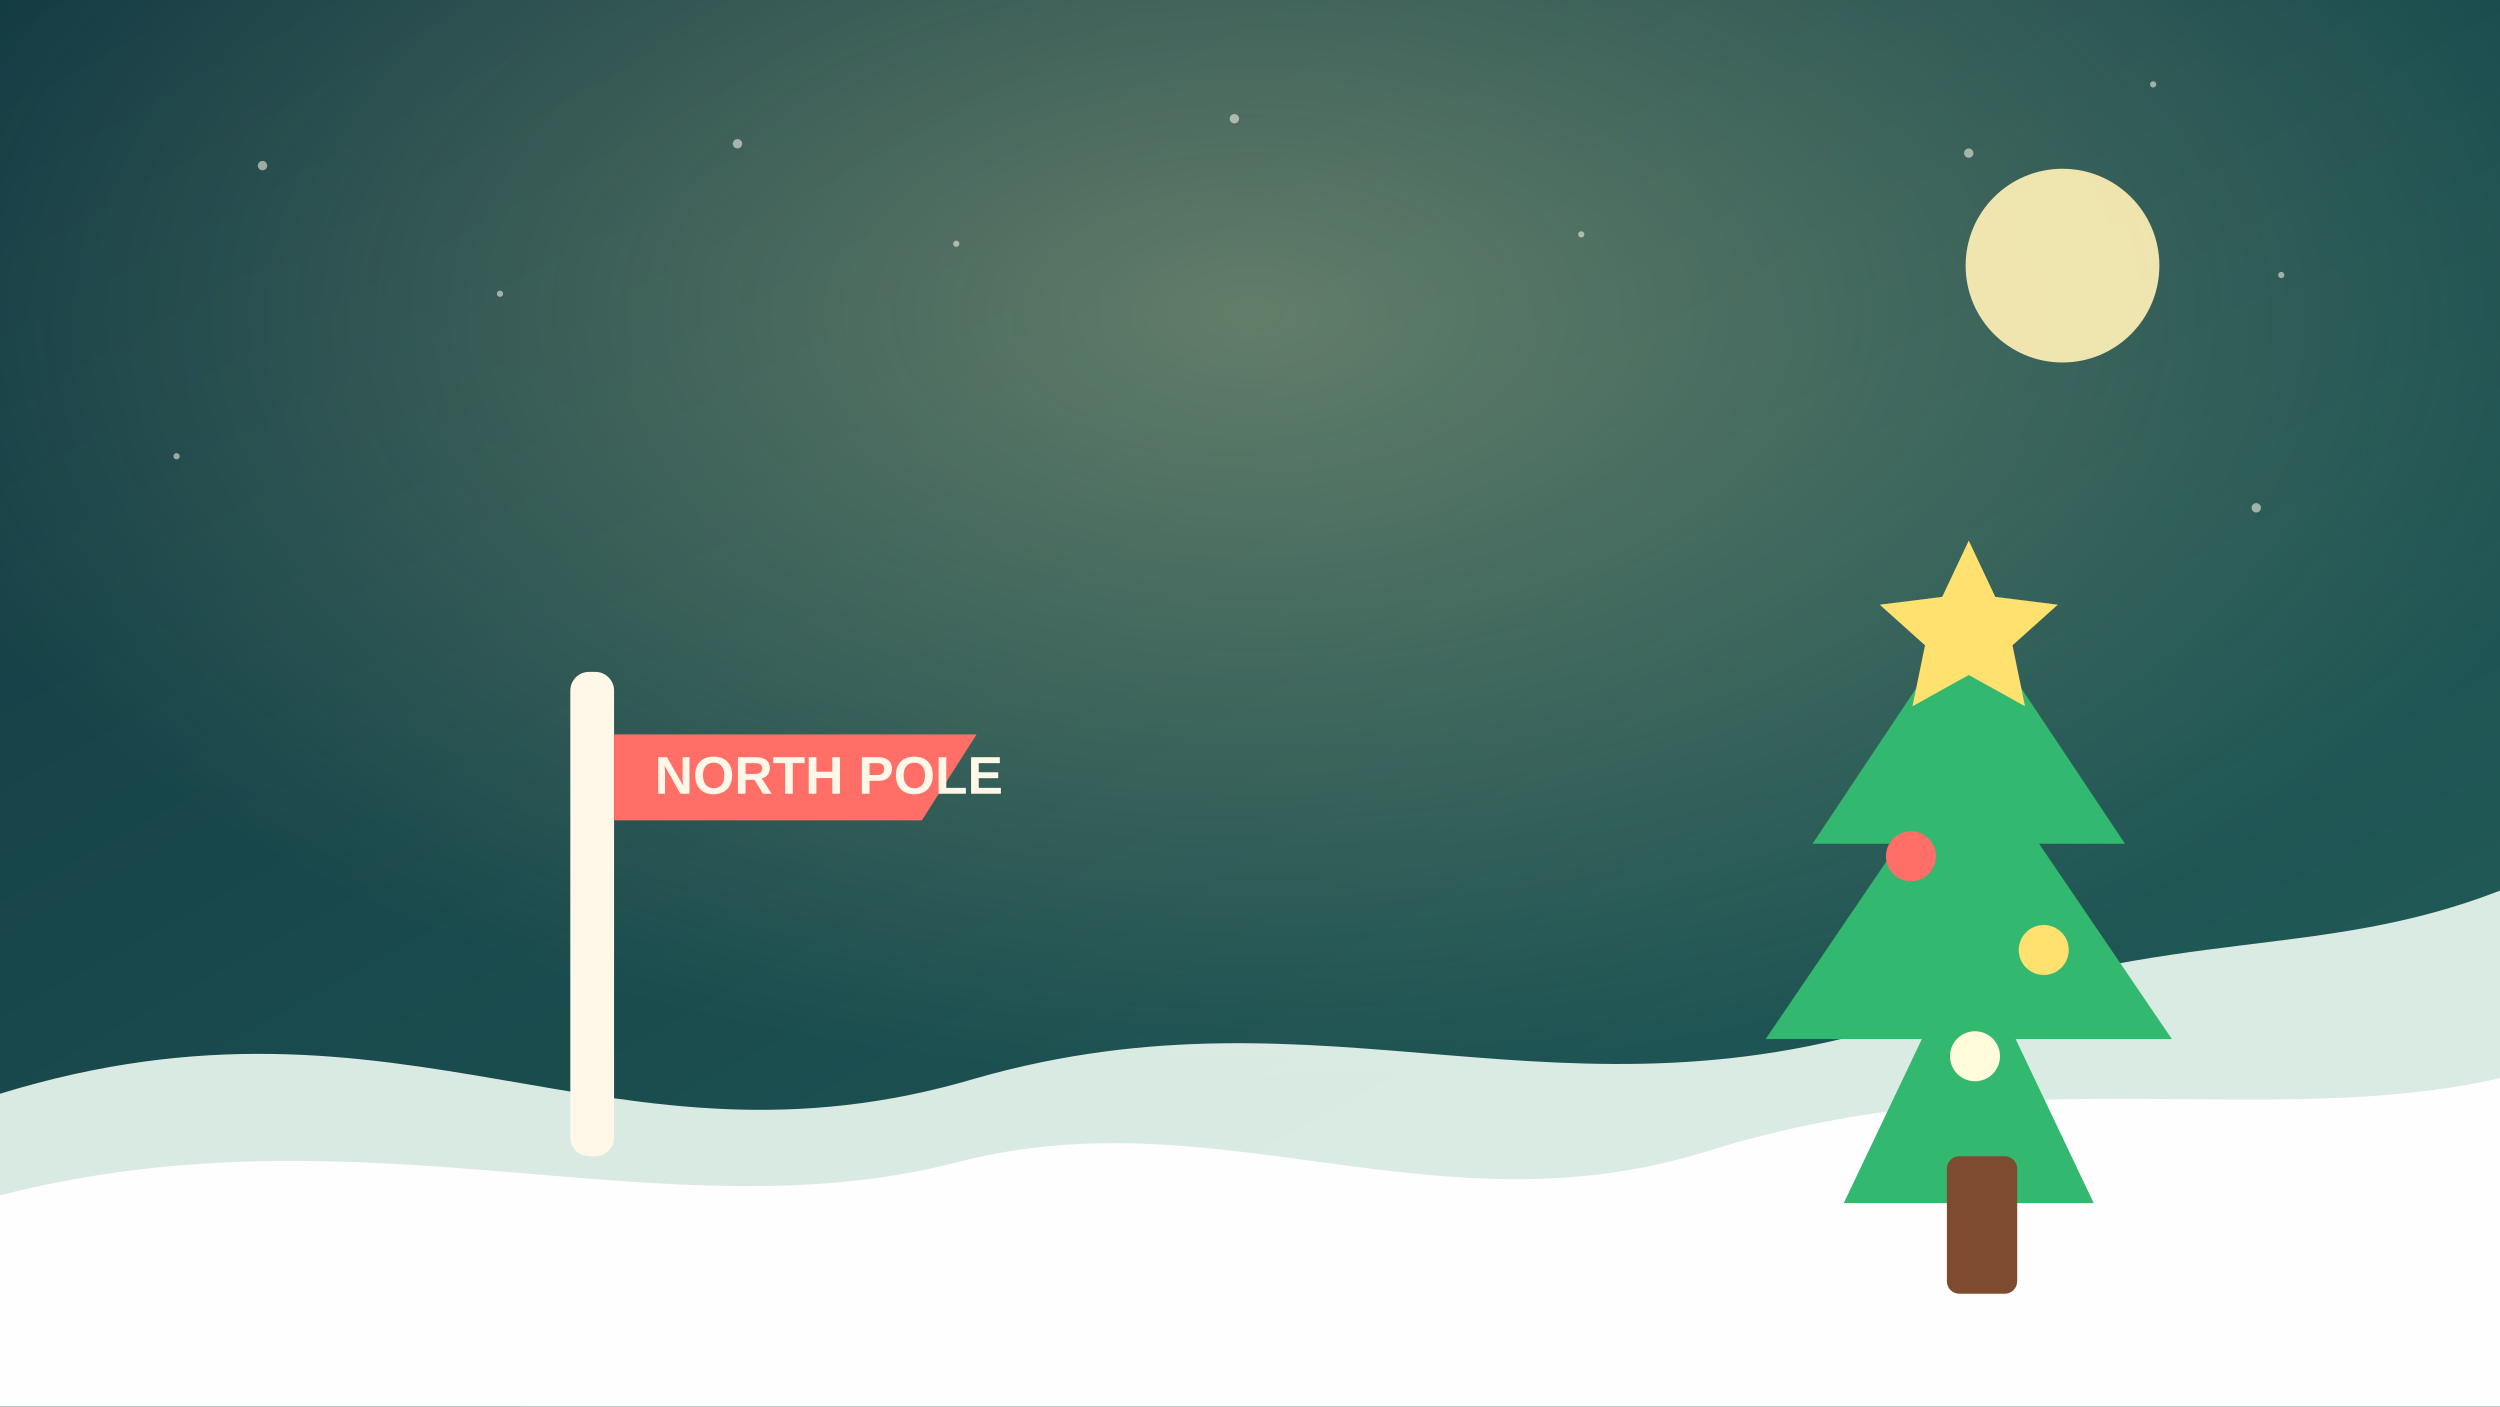
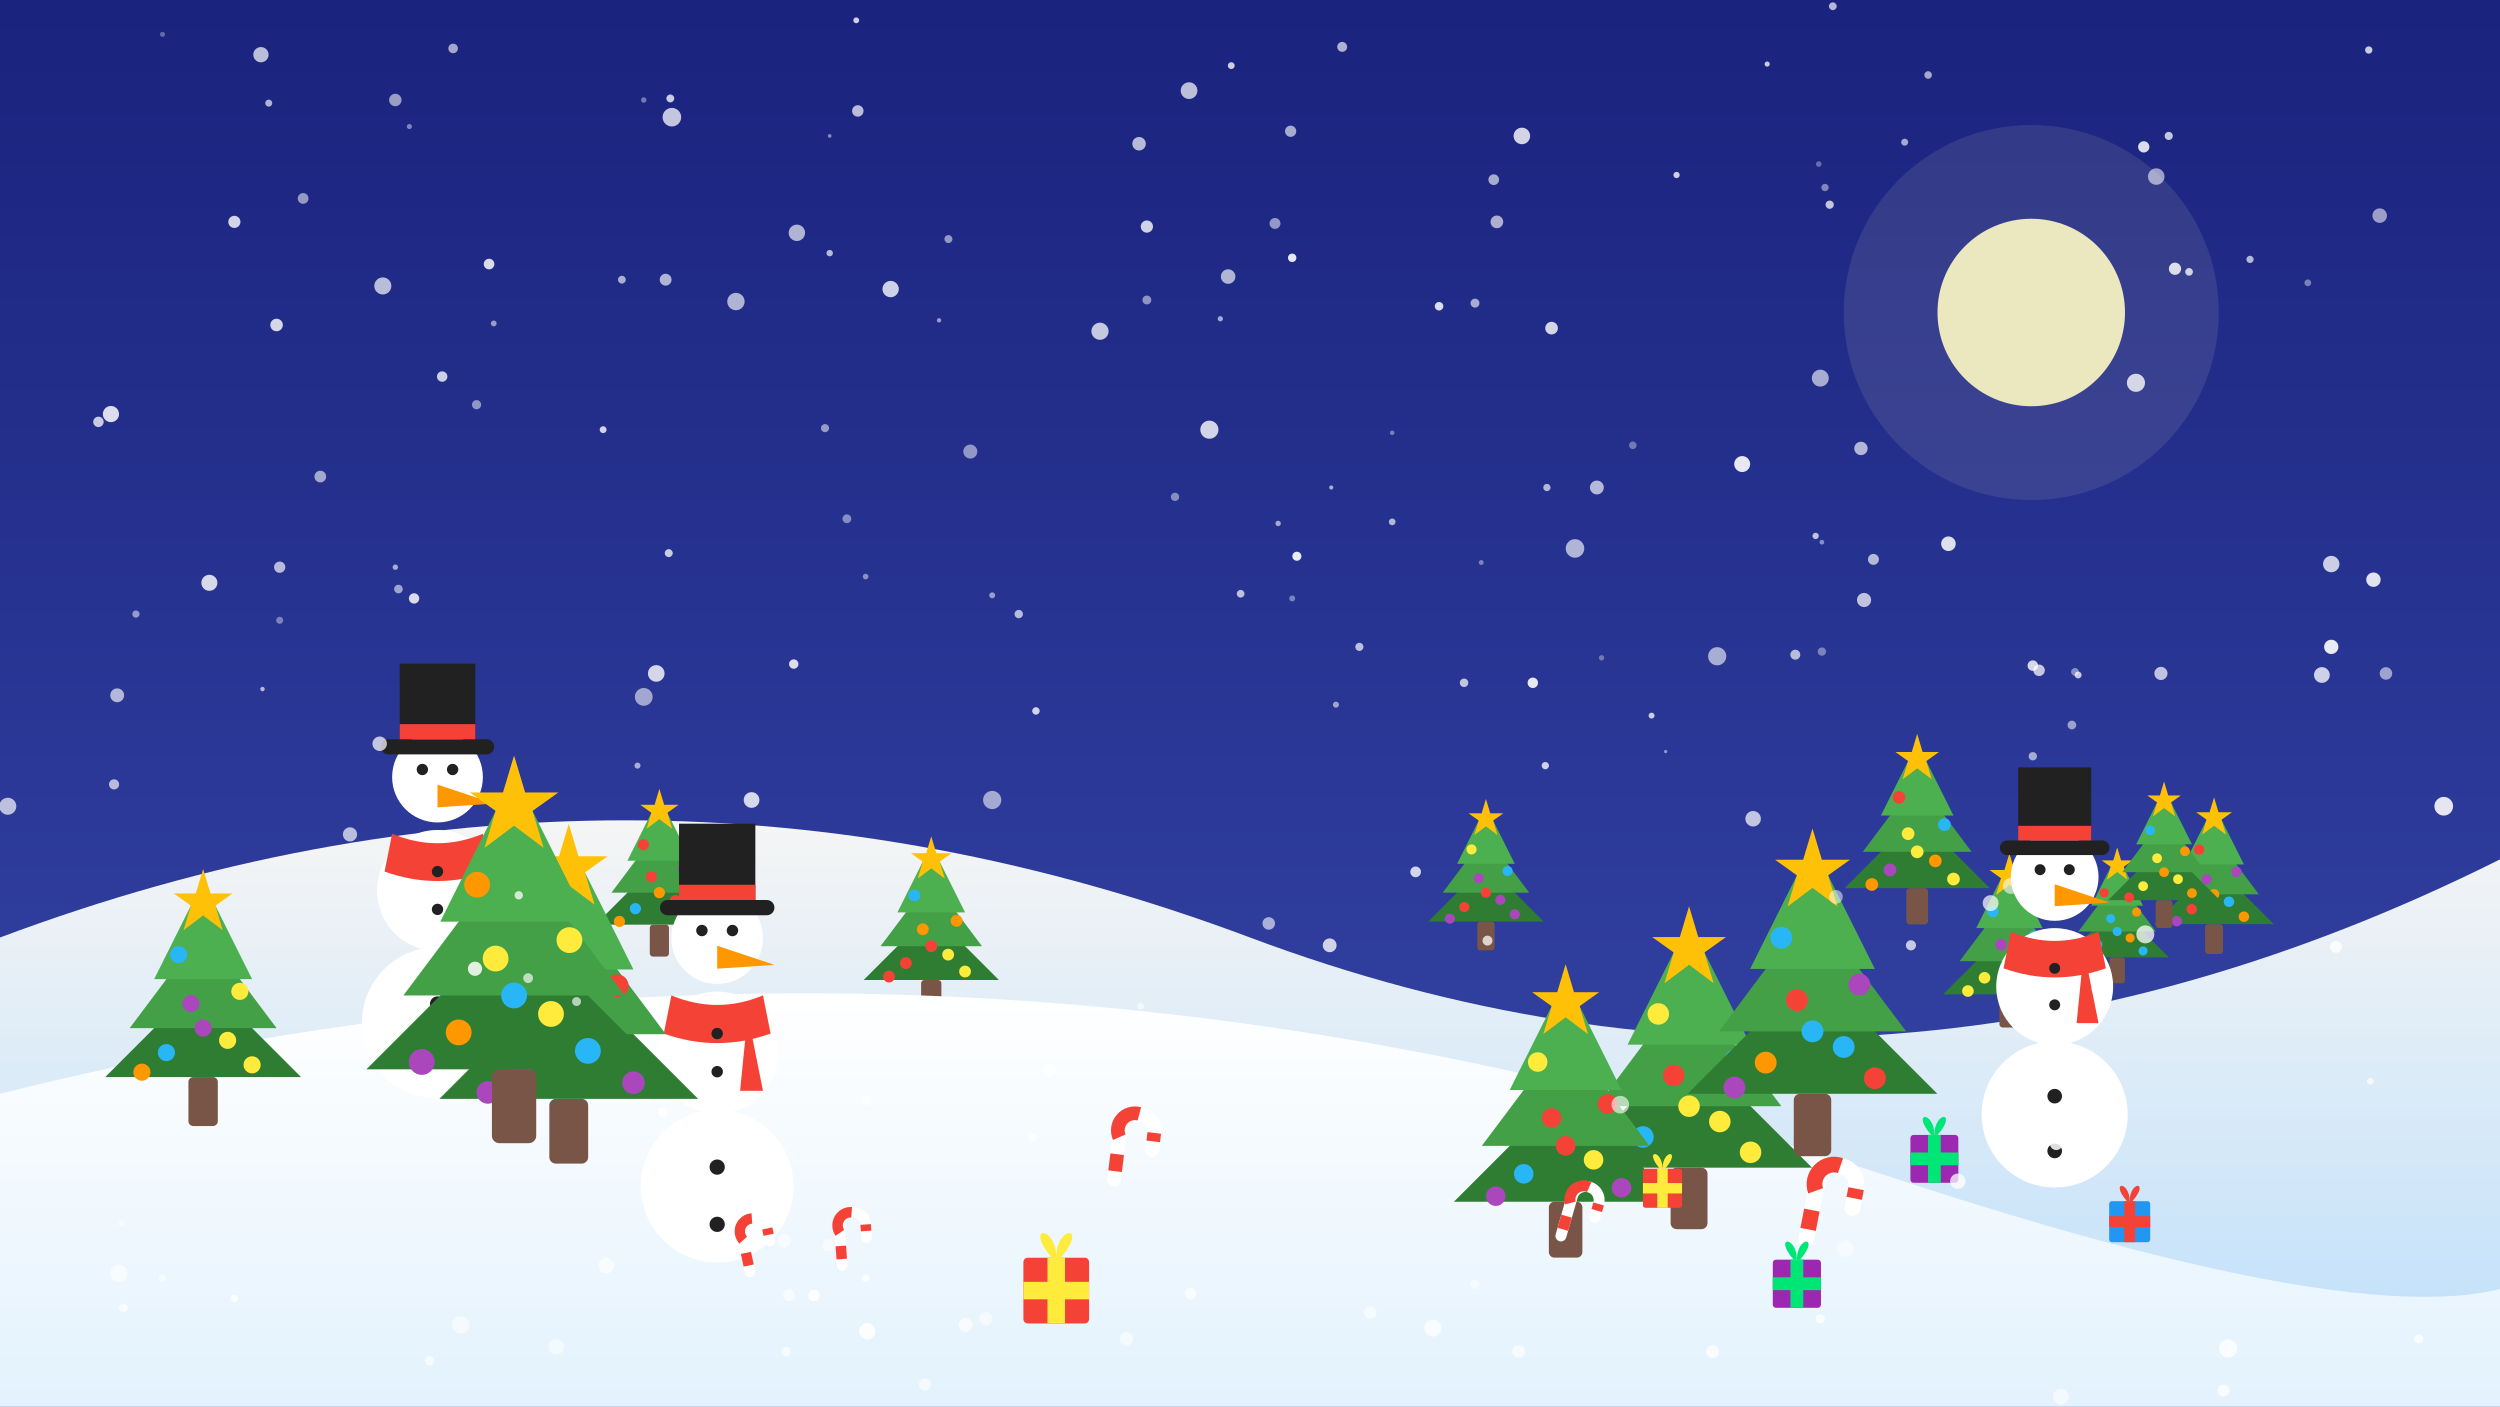
<svg xmlns="http://www.w3.org/2000/svg" viewBox="0 0 1600 900" preserveAspectRatio="xMidYMid slice">
  <defs>
-     <linearGradient id="sky" x1="0" y1="0" x2="1" y2="1">
-       <stop offset="0" stop-color="#123a43" />
-       <stop offset="1" stop-color="#235f5a" />
+     <linearGradient id="bg2" x1="0" y1="0" x2="0" y2="1">
+       <stop offset="0%" stop-color="#1A237E" />
+       <stop offset="100%" stop-color="#3949AB" />
    </linearGradient>
-     <radialGradient id="glow" cx="50%" cy="22%" r="55%">
-       <stop offset="0" stop-color="#fff1aa" stop-opacity=".32" />
-       <stop offset="1" stop-color="#fff1aa" stop-opacity="0" />
-     </radialGradient>
-     <filter id="soft">
-       <feGaussianBlur stdDeviation="10" />
-     </filter>
+     <linearGradient id="hill12" x1="0" y1="0" x2="0" y2="1">
+       <stop offset="0%" stop-color="#FFFFFF" />
+       <stop offset="100%" stop-color="#E3F2FD" />
+     </linearGradient>
+     <linearGradient id="hill22" x1="0" y1="0" x2="0" y2="1">
+       <stop offset="0%" stop-color="#F5F5F5" />
+       <stop offset="100%" stop-color="#BBDEFB" />
+     </linearGradient>
  </defs>
-   <rect width="1600" height="900" fill="url(#sky)" />
-   <rect width="1600" height="900" fill="url(#glow)" />
-   <g opacity=".55" fill="#fff8e9">
-     <circle cx="168" cy="106" r="3" />
-     <circle cx="320" cy="188" r="2" />
-     <circle cx="472" cy="92" r="3" />
-     <circle cx="612" cy="156" r="2" />
-     <circle cx="790" cy="76" r="3" />
-     <circle cx="1012" cy="150" r="2" />
-     <circle cx="1260" cy="98" r="3" />
-     <circle cx="1460" cy="176" r="2" />
-     <circle cx="1378" cy="54" r="2" />
-     <circle cx="113" cy="292" r="2" />
-     <circle cx="1444" cy="325" r="3" />
-   </g>
-   <circle cx="1320" cy="170" r="62" fill="#fff0b5" opacity=".92" />
-   <path d="M0 700 C260 620 390 760 625 690 C850 626 1000 728 1230 650 C1396 592 1484 615 1600 570 L1600 900 L0 900 Z" fill="#e9f7ef" opacity=".92" />
-   <path d="M0 765 C235 705 425 792 612 744 C780 700 920 792 1095 736 C1290 676 1450 724 1600 690 L1600 900 L0 900 Z" fill="#ffffff" opacity=".96" />
-   <g transform="translate(1120 390)">
-     <path d="M140 0 L40 150 H95 L10 275 H110 L60 380 H220 L170 275 H270 L185 150 H240 Z" fill="#32b86f" />
-     <rect x="126" y="350" width="45" height="88" rx="8" fill="#7e4b2f" />
-     <circle cx="103" cy="158" r="16" fill="#ff6f68" />
-     <circle cx="188" cy="218" r="16" fill="#ffe16f" />
-     <circle cx="144" cy="286" r="16" fill="#fffbdb" />
-     <path d="M140 -44 L157 -8 L197 -3 L168 23 L176 62 L140 42 L104 62 L112 23 L83 -3 L123 -8 Z" fill="#ffe16f" />
-   </g>
-   <g transform="translate(365 430)">
-     <rect x="0" y="0" width="28" height="310" rx="12" fill="#fff8e9" />
-     <path d="M28 40 H260 L225 95 H28 Z" fill="#ff6f68" />
-     <text x="54" y="78" font-family="Arial" font-size="34" font-weight="900" fill="#fff8e9">NORTH POLE</text>
-   </g>
+   <rect width="1600" height="900" fill="url(#bg2)" />
+   <circle cx="1300" cy="200" r="60" fill="#FFF9C4" opacity="0.9" />
+   <circle cx="1300" cy="200" r="120" fill="#FFF9C4" opacity="0.1" />
+   <circle cx="412" cy="64" r="1.749" fill="#FFFFFF" opacity="0.385" />
+   <circle cx="607" cy="153" r="2.567" fill="#FFFFFF" opacity="0.519" />
+   <circle cx="827" cy="383" r="1.918" fill="#FFFFFF" opacity="0.394" />
+   <circle cx="891" cy="277" r="1.439" fill="#FFFFFF" opacity="0.394" />
+   <circle cx="548" cy="13" r="1.885" fill="#FFFFFF" opacity="0.787" />
+   <circle cx="172" cy="66" r="2.248" fill="#FFFFFF" opacity="0.651" />
+   <circle cx="1164" cy="105" r="1.786" fill="#FFFFFF" opacity="0.332" />
+   <circle cx="1477" cy="181" r="2.183" fill="#FFFFFF" opacity="0.405" />
+   <circle cx="316" cy="207" r="1.856" fill="#FFFFFF" opacity="0.534" />
+   <circle cx="1301" cy="484" r="2.668" fill="#FFFFFF" opacity="0.579" />
+   <circle cx="1045" cy="285" r="2.418" fill="#FFFFFF" opacity="0.359" />
+   <circle cx="104" cy="22" r="1.624" fill="#FFFFFF" opacity="0.32" />
+   <circle cx="781" cy="204" r="1.696" fill="#FFFFFF" opacity="0.597" />
+   <circle cx="87" cy="393" r="2.325" fill="#FFFFFF" opacity="0.508" />
+   <circle cx="937" cy="437" r="2.714" fill="#FFFFFF" opacity="0.718" />
+   <circle cx="554" cy="369" r="1.81" fill="#FFFFFF" opacity="0.459" />
+   <circle cx="1066" cy="481" r="1.063" fill="#FFFFFF" opacity="0.479" />
+   <circle cx="542" cy="332" r="2.82" fill="#FFFFFF" opacity="0.453" />
+   <circle cx="531" cy="162" r="2.067" fill="#FFFFFF" opacity="0.672" />
+   <circle cx="253" cy="363" r="1.733" fill="#FFFFFF" opacity="0.595" />
+   <circle cx="1166" cy="417" r="2.658" fill="#FFFFFF" opacity="0.39" />
+   <circle cx="1162" cy="343" r="2.036" fill="#FFFFFF" opacity="0.71" />
+   <circle cx="818" cy="335" r="1.746" fill="#FFFFFF" opacity="0.583" />
+   <circle cx="870" cy="414" r="2.596" fill="#FFFFFF" opacity="0.692" />
+   <circle cx="1025" cy="421" r="1.726" fill="#FFFFFF" opacity="0.337" />
+   <circle cx="752" cy="318" r="2.658" fill="#FFFFFF" opacity="0.447" />
+   <circle cx="179" cy="397" r="2.272" fill="#FFFFFF" opacity="0.384" />
+   <circle cx="1166" cy="347" r="1.526" fill="#FFFFFF" opacity="0.447" />
+   <circle cx="794" cy="380" r="2.472" fill="#FFFFFF" opacity="0.694" />
+   <circle cx="734" cy="192" r="2.854" fill="#FFFFFF" opacity="0.494" />
+   <circle cx="1401" cy="174" r="2.456" fill="#FFFFFF" opacity="0.768" />
+   <circle cx="262" cy="81" r="1.639" fill="#FFFFFF" opacity="0.438" />
+   <circle cx="989" cy="490" r="2.34" fill="#FFFFFF" opacity="0.766" />
+   <circle cx="948" cy="360" r="1.556" fill="#FFFFFF" opacity="0.404" />
+   <circle cx="855" cy="451" r="1.944" fill="#FFFFFF" opacity="0.547" />
+   <circle cx="1173" cy="4" r="2.491" fill="#FFFFFF" opacity="0.674" />
+   <circle cx="852" cy="312" r="1.337" fill="#FFFFFF" opacity="0.603" />
+   <circle cx="531" cy="87" r="1.213" fill="#FFFFFF" opacity="0.447" />
+   <circle cx="1328" cy="430" r="2.51" fill="#FFFFFF" opacity="0.436" />
+   <circle cx="408" cy="490" r="1.939" fill="#FFFFFF" opacity="0.592" />
+   <circle cx="1440" cy="166" r="2.328" fill="#FFFFFF" opacity="0.663" />
+   <circle cx="168" cy="441" r="1.429" fill="#FFFFFF" opacity="0.653" />
+   <circle cx="1168" cy="120" r="2.343" fill="#FFFFFF" opacity="0.439" />
+   <circle cx="255" cy="377" r="2.752" fill="#FFFFFF" opacity="0.558" />
+   <circle cx="1057" cy="458" r="1.904" fill="#FFFFFF" opacity="0.75" />
+   <circle cx="788" cy="42" r="2.196" fill="#FFFFFF" opacity="0.78" />
+   <circle cx="528" cy="274" r="2.599" fill="#FFFFFF" opacity="0.521" />
+   <circle cx="1131" cy="41" r="1.655" fill="#FFFFFF" opacity="0.756" />
+   <circle cx="601" cy="205" r="1.42" fill="#FFFFFF" opacity="0.528" />
+   <circle cx="635" cy="381" r="1.895" fill="#FFFFFF" opacity="0.53" />
+   <path d="M 0 600 Q 400 450 800 600 T 1600 550 L 1600 900 L 0 900 Z" fill="url(#hill22)" />
+   <g transform="translate(1417,601) scale(0.9547901)">
+     <rect x="-6" y="-10" width="12" height="20" fill="#795548" rx="2" />
+     <path d="M -40 -10 L 40 -10 L 0 -50 Z" fill="#2E7D32" />
+     <path d="M -30 -30 L 30 -30 L 0 -70 Z" fill="#43A047" />
+     <path d="M -20 -50 L 20 -50 L 0 -90 Z" fill="#4CAF50" />
+     <circle cx="-15" cy="-20" r="3.5" fill="#F44336" />
+     <circle cx="10" cy="-25" r="3.5" fill="#29B6F6" />
+     <circle cx="-5" cy="-40" r="3.5" fill="#AB47BC" />
+     <circle cx="15" cy="-45" r="3.5" fill="#AB47BC" />
+     <circle cx="-10" cy="-60" r="3.5" fill="#F44336" />
+     <circle cx="0" cy="-30" r="3.5" fill="#FF9800" />
+     <circle cx="20" cy="-15" r="3.5" fill="#FF9800" />
+     <circle cx="-25" cy="-12" r="3.5" fill="#AB47BC" />
+     <polygon points="0,-95 3,-85 12,-85 5,-80 8,-70 0,-76 -8,-70 -5,-80 -12,-85 -3,-85" fill="#FFC107" />
+   </g>
+   <g transform="translate(1355,621) scale(0.827643)">
+     <rect x="-6" y="-10" width="12" height="20" fill="#795548" rx="2" />
+     <path d="M -40 -10 L 40 -10 L 0 -50 Z" fill="#2E7D32" />
+     <path d="M -30 -30 L 30 -30 L 0 -70 Z" fill="#43A047" />
+     <path d="M -20 -50 L 20 -50 L 0 -90 Z" fill="#4CAF50" />
+     <circle cx="-15" cy="-20" r="3.5" fill="#29B6F6" />
+     <circle cx="10" cy="-25" r="3.5" fill="#FF9800" />
+     <circle cx="-5" cy="-40" r="3.5" fill="#29B6F6" />
+     <circle cx="15" cy="-45" r="3.5" fill="#FF9800" />
+     <circle cx="-10" cy="-60" r="3.5" fill="#F44336" />
+     <circle cx="0" cy="-30" r="3.5" fill="#29B6F6" />
+     <circle cx="20" cy="-15" r="3.5" fill="#29B6F6" />
+     <circle cx="-25" cy="-12" r="3.5" fill="#FF9800" />
+     <polygon points="0,-95 3,-85 12,-85 5,-80 8,-70 0,-76 -8,-70 -5,-80 -12,-85 -3,-85" fill="#FFC107" />
+   </g>
+   <g transform="translate(422,602) scale(1.02283)">
+     <rect x="-6" y="-10" width="12" height="20" fill="#795548" rx="2" />
+     <path d="M -40 -10 L 40 -10 L 0 -50 Z" fill="#2E7D32" />
+     <path d="M -30 -30 L 30 -30 L 0 -70 Z" fill="#43A047" />
+     <path d="M -20 -50 L 20 -50 L 0 -90 Z" fill="#4CAF50" />
+     <circle cx="-15" cy="-20" r="3.5" fill="#29B6F6" />
+     <circle cx="10" cy="-25" r="3.5" fill="#F44336" />
+     <circle cx="-5" cy="-40" r="3.5" fill="#F44336" />
+     <circle cx="15" cy="-45" r="3.5" fill="#AB47BC" />
+     <circle cx="-10" cy="-60" r="3.5" fill="#F44336" />
+     <circle cx="0" cy="-30" r="3.5" fill="#FF9800" />
+     <circle cx="20" cy="-15" r="3.5" fill="#F44336" />
+     <circle cx="-25" cy="-12" r="3.5" fill="#FF9800" />
+     <polygon points="0,-95 3,-85 12,-85 5,-80 8,-70 0,-76 -8,-70 -5,-80 -12,-85 -3,-85" fill="#FFC107" />
+   </g>
+   <g transform="translate(1286,647) scale(1.06104)">
+     <rect x="-6" y="-10" width="12" height="20" fill="#795548" rx="2" />
+     <path d="M -40 -10 L 40 -10 L 0 -50 Z" fill="#2E7D32" />
+     <path d="M -30 -30 L 30 -30 L 0 -70 Z" fill="#43A047" />
+     <path d="M -20 -50 L 20 -50 L 0 -90 Z" fill="#4CAF50" />
+     <circle cx="-15" cy="-20" r="3.5" fill="#FFEB3B" />
+     <circle cx="10" cy="-25" r="3.5" fill="#AB47BC" />
+     <circle cx="-5" cy="-40" r="3.5" fill="#AB47BC" />
+     <circle cx="15" cy="-45" r="3.5" fill="#29B6F6" />
+     <circle cx="-10" cy="-60" r="3.5" fill="#29B6F6" />
+     <circle cx="0" cy="-30" r="3.5" fill="#FFEB3B" />
+     <circle cx="20" cy="-15" r="3.5" fill="#29B6F6" />
+     <circle cx="-25" cy="-12" r="3.5" fill="#FFEB3B" />
+     <polygon points="0,-95 3,-85 12,-85 5,-80 8,-70 0,-76 -8,-70 -5,-80 -12,-85 -3,-85" fill="#FFC107" />
+   </g>
+   <g transform="translate(1227,580) scale(1.16133)">
+     <rect x="-6" y="-10" width="12" height="20" fill="#795548" rx="2" />
+     <path d="M -40 -10 L 40 -10 L 0 -50 Z" fill="#2E7D32" />
+     <path d="M -30 -30 L 30 -30 L 0 -70 Z" fill="#43A047" />
+     <path d="M -20 -50 L 20 -50 L 0 -90 Z" fill="#4CAF50" />
+     <circle cx="-15" cy="-20" r="3.5" fill="#AB47BC" />
+     <circle cx="10" cy="-25" r="3.5" fill="#FF9800" />
+     <circle cx="-5" cy="-40" r="3.5" fill="#FFEB3B" />
+     <circle cx="15" cy="-45" r="3.5" fill="#29B6F6" />
+     <circle cx="-10" cy="-60" r="3.5" fill="#F44336" />
+     <circle cx="0" cy="-30" r="3.5" fill="#FFEB3B" />
+     <circle cx="20" cy="-15" r="3.5" fill="#FFEB3B" />
+     <circle cx="-25" cy="-12" r="3.5" fill="#FF9800" />
+     <polygon points="0,-95 3,-85 12,-85 5,-80 8,-70 0,-76 -8,-70 -5,-80 -12,-85 -3,-85" fill="#FFC107" />
+   </g>
+   <g transform="translate(596,638) scale(1.0817)">
+     <rect x="-6" y="-10" width="12" height="20" fill="#795548" rx="2" />
+     <path d="M -40 -10 L 40 -10 L 0 -50 Z" fill="#2E7D32" />
+     <path d="M -30 -30 L 30 -30 L 0 -70 Z" fill="#43A047" />
+     <path d="M -20 -50 L 20 -50 L 0 -90 Z" fill="#4CAF50" />
+     <circle cx="-15" cy="-20" r="3.5" fill="#F44336" />
+     <circle cx="10" cy="-25" r="3.5" fill="#FFEB3B" />
+     <circle cx="-5" cy="-40" r="3.5" fill="#FF9800" />
+     <circle cx="15" cy="-45" r="3.5" fill="#FF9800" />
+     <circle cx="-10" cy="-60" r="3.5" fill="#29B6F6" />
+     <circle cx="0" cy="-30" r="3.5" fill="#F44336" />
+     <circle cx="20" cy="-15" r="3.5" fill="#FFEB3B" />
+     <circle cx="-25" cy="-12" r="3.5" fill="#F44336" />
+     <polygon points="0,-95 3,-85 12,-85 5,-80 8,-70 0,-76 -8,-70 -5,-80 -12,-85 -3,-85" fill="#FFC107" />
+   </g>
+   <g transform="translate(951,599) scale(0.9229396)">
+     <rect x="-6" y="-10" width="12" height="20" fill="#795548" rx="2" />
+     <path d="M -40 -10 L 40 -10 L 0 -50 Z" fill="#2E7D32" />
+     <path d="M -30 -30 L 30 -30 L 0 -70 Z" fill="#43A047" />
+     <path d="M -20 -50 L 20 -50 L 0 -90 Z" fill="#4CAF50" />
+     <circle cx="-15" cy="-20" r="3.5" fill="#F44336" />
+     <circle cx="10" cy="-25" r="3.5" fill="#AB47BC" />
+     <circle cx="-5" cy="-40" r="3.5" fill="#AB47BC" />
+     <circle cx="15" cy="-45" r="3.5" fill="#29B6F6" />
+     <circle cx="-10" cy="-60" r="3.5" fill="#FFEB3B" />
+     <circle cx="0" cy="-30" r="3.5" fill="#F44336" />
+     <circle cx="20" cy="-15" r="3.5" fill="#AB47BC" />
+     <circle cx="-25" cy="-12" r="3.5" fill="#AB47BC" />
+     <polygon points="0,-95 3,-85 12,-85 5,-80 8,-70 0,-76 -8,-70 -5,-80 -12,-85 -3,-85" fill="#FFC107" />
+   </g>
+   <g transform="translate(1385,585) scale(0.8929016)">
+     <rect x="-6" y="-10" width="12" height="20" fill="#795548" rx="2" />
+     <path d="M -40 -10 L 40 -10 L 0 -50 Z" fill="#2E7D32" />
+     <path d="M -30 -30 L 30 -30 L 0 -70 Z" fill="#43A047" />
+     <path d="M -20 -50 L 20 -50 L 0 -90 Z" fill="#4CAF50" />
+     <circle cx="-15" cy="-20" r="3.5" fill="#FFEB3B" />
+     <circle cx="10" cy="-25" r="3.5" fill="#FFEB3B" />
+     <circle cx="-5" cy="-40" r="3.5" fill="#FFEB3B" />
+     <circle cx="15" cy="-45" r="3.5" fill="#FF9800" />
+     <circle cx="-10" cy="-60" r="3.5" fill="#29B6F6" />
+     <circle cx="0" cy="-30" r="3.5" fill="#FF9800" />
+     <circle cx="20" cy="-15" r="3.5" fill="#FF9800" />
+     <circle cx="-25" cy="-12" r="3.5" fill="#F44336" />
+     <polygon points="0,-95 3,-85 12,-85 5,-80 8,-70 0,-76 -8,-70 -5,-80 -12,-85 -3,-85" fill="#FFC107" />
+   </g>
+   <path d="M 0 700 Q 600 550 1200 750 T 1600 650 L 1600 900 L 0 900 Z" fill="url(#hill12)" />
+   <g transform="translate(1315,760) scale(2.338055)">
+     <circle cx="0" cy="-20" r="20" fill="#FFFFFF" />
+     <circle cx="0" cy="-55" r="16" fill="#FFFFFF" />
+     <circle cx="0" cy="-85" r="12" fill="#FFFFFF" />
+     <rect x="-15" y="-95" width="30" height="4" fill="#212121" rx="2" />
+     <rect x="-10" y="-115" width="20" height="20" fill="#212121" />
+     <rect x="-10" y="-99" width="20" height="4" fill="#F44336" />
+     <circle cx="-4" cy="-87" r="1.5" fill="#212121" />
+     <circle cx="4" cy="-87" r="1.5" fill="#212121" />
+     <path d="M 0 -83 L 15 -78 L 0 -77 Z" fill="#FF9800" />
+     <path d="M -12 -70 Q 0 -65 12 -70 L 14 -60 Q 0 -55 -14 -60 Z" fill="#F44336" />
+     <path d="M 8 -65 L 12 -45 L 6 -45 Z" fill="#F44336" />
+     <circle cx="0" cy="-60" r="1.5" fill="#212121" />
+     <circle cx="0" cy="-50" r="1.5" fill="#212121" />
+     <circle cx="0" cy="-25" r="2" fill="#212121" />
+     <circle cx="0" cy="-10" r="2" fill="#212121" />
+   </g>
+   <g transform="translate(459,808) scale(2.442093)">
+     <circle cx="0" cy="-20" r="20" fill="#FFFFFF" />
+     <circle cx="0" cy="-55" r="16" fill="#FFFFFF" />
+     <circle cx="0" cy="-85" r="12" fill="#FFFFFF" />
+     <rect x="-15" y="-95" width="30" height="4" fill="#212121" rx="2" />
+     <rect x="-10" y="-115" width="20" height="20" fill="#212121" />
+     <rect x="-10" y="-99" width="20" height="4" fill="#F44336" />
+     <circle cx="-4" cy="-87" r="1.5" fill="#212121" />
+     <circle cx="4" cy="-87" r="1.5" fill="#212121" />
+     <path d="M 0 -83 L 15 -78 L 0 -77 Z" fill="#FF9800" />
+     <path d="M -12 -70 Q 0 -65 12 -70 L 14 -60 Q 0 -55 -14 -60 Z" fill="#F44336" />
+     <path d="M 8 -65 L 12 -45 L 6 -45 Z" fill="#F44336" />
+     <circle cx="0" cy="-60" r="1.5" fill="#212121" />
+     <circle cx="0" cy="-50" r="1.5" fill="#212121" />
+     <circle cx="0" cy="-25" r="2" fill="#212121" />
+     <circle cx="0" cy="-10" r="2" fill="#212121" />
+   </g>
+   <g transform="translate(280,703) scale(2.419743)">
+     <circle cx="0" cy="-20" r="20" fill="#FFFFFF" />
+     <circle cx="0" cy="-55" r="16" fill="#FFFFFF" />
+     <circle cx="0" cy="-85" r="12" fill="#FFFFFF" />
+     <rect x="-15" y="-95" width="30" height="4" fill="#212121" rx="2" />
+     <rect x="-10" y="-115" width="20" height="20" fill="#212121" />
+     <rect x="-10" y="-99" width="20" height="4" fill="#F44336" />
+     <circle cx="-4" cy="-87" r="1.5" fill="#212121" />
+     <circle cx="4" cy="-87" r="1.5" fill="#212121" />
+     <path d="M 0 -83 L 15 -78 L 0 -77 Z" fill="#FF9800" />
+     <path d="M -12 -70 Q 0 -65 12 -70 L 14 -60 Q 0 -55 -14 -60 Z" fill="#F44336" />
+     <path d="M 8 -65 L 12 -45 L 6 -45 Z" fill="#F44336" />
+     <circle cx="0" cy="-60" r="1.5" fill="#212121" />
+     <circle cx="0" cy="-50" r="1.5" fill="#212121" />
+     <circle cx="0" cy="-25" r="2" fill="#212121" />
+     <circle cx="0" cy="-10" r="2" fill="#212121" />
+   </g>
+   <g transform="translate(1081,767) scale(1.967939)">
+     <rect x="-6" y="-10" width="12" height="20" fill="#795548" rx="2" />
+     <path d="M -40 -10 L 40 -10 L 0 -50 Z" fill="#2E7D32" />
+     <path d="M -30 -30 L 30 -30 L 0 -70 Z" fill="#43A047" />
+     <path d="M -20 -50 L 20 -50 L 0 -90 Z" fill="#4CAF50" />
+     <circle cx="-15" cy="-20" r="3.5" fill="#29B6F6" />
+     <circle cx="10" cy="-25" r="3.5" fill="#FFEB3B" />
+     <circle cx="-5" cy="-40" r="3.5" fill="#F44336" />
+     <circle cx="15" cy="-45" r="3.5" fill="#29B6F6" />
+     <circle cx="-10" cy="-60" r="3.5" fill="#FFEB3B" />
+     <circle cx="0" cy="-30" r="3.5" fill="#FFEB3B" />
+     <circle cx="20" cy="-15" r="3.5" fill="#FFEB3B" />
+     <circle cx="-25" cy="-12" r="3.5" fill="#FFEB3B" />
+     <polygon points="0,-95 3,-85 12,-85 5,-80 8,-70 0,-76 -8,-70 -5,-80 -12,-85 -3,-85" fill="#FFC107" />
+   </g>
+   <g transform="translate(1002,787) scale(1.788245)">
+     <rect x="-6" y="-10" width="12" height="20" fill="#795548" rx="2" />
+     <path d="M -40 -10 L 40 -10 L 0 -50 Z" fill="#2E7D32" />
+     <path d="M -30 -30 L 30 -30 L 0 -70 Z" fill="#43A047" />
+     <path d="M -20 -50 L 20 -50 L 0 -90 Z" fill="#4CAF50" />
+     <circle cx="-15" cy="-20" r="3.5" fill="#29B6F6" />
+     <circle cx="10" cy="-25" r="3.5" fill="#FFEB3B" />
+     <circle cx="-5" cy="-40" r="3.5" fill="#F44336" />
+     <circle cx="15" cy="-45" r="3.5" fill="#F44336" />
+     <circle cx="-10" cy="-60" r="3.5" fill="#FFEB3B" />
+     <circle cx="0" cy="-30" r="3.5" fill="#F44336" />
+     <circle cx="20" cy="-15" r="3.5" fill="#AB47BC" />
+     <circle cx="-25" cy="-12" r="3.5" fill="#AB47BC" />
+     <polygon points="0,-95 3,-85 12,-85 5,-80 8,-70 0,-76 -8,-70 -5,-80 -12,-85 -3,-85" fill="#FFC107" />
+   </g>
+   <g transform="translate(364,724) scale(2.070587)">
+     <rect x="-6" y="-10" width="12" height="20" fill="#795548" rx="2" />
+     <path d="M -40 -10 L 40 -10 L 0 -50 Z" fill="#2E7D32" />
+     <path d="M -30 -30 L 30 -30 L 0 -70 Z" fill="#43A047" />
+     <path d="M -20 -50 L 20 -50 L 0 -90 Z" fill="#4CAF50" />
+     <circle cx="-15" cy="-20" r="3.5" fill="#AB47BC" />
+     <circle cx="10" cy="-25" r="3.5" fill="#FFEB3B" />
+     <circle cx="-5" cy="-40" r="3.5" fill="#29B6F6" />
+     <circle cx="15" cy="-45" r="3.5" fill="#F44336" />
+     <circle cx="-10" cy="-60" r="3.5" fill="#FF9800" />
+     <circle cx="0" cy="-30" r="3.5" fill="#29B6F6" />
+     <circle cx="20" cy="-15" r="3.5" fill="#AB47BC" />
+     <circle cx="-25" cy="-12" r="3.5" fill="#AB47BC" />
+     <polygon points="0,-95 3,-85 12,-85 5,-80 8,-70 0,-76 -8,-70 -5,-80 -12,-85 -3,-85" fill="#FFC107" />
+   </g>
+   <g transform="translate(130,705) scale(1.566947)">
+     <rect x="-6" y="-10" width="12" height="20" fill="#795548" rx="2" />
+     <path d="M -40 -10 L 40 -10 L 0 -50 Z" fill="#2E7D32" />
+     <path d="M -30 -30 L 30 -30 L 0 -70 Z" fill="#43A047" />
+     <path d="M -20 -50 L 20 -50 L 0 -90 Z" fill="#4CAF50" />
+     <circle cx="-15" cy="-20" r="3.5" fill="#29B6F6" />
+     <circle cx="10" cy="-25" r="3.5" fill="#FFEB3B" />
+     <circle cx="-5" cy="-40" r="3.5" fill="#AB47BC" />
+     <circle cx="15" cy="-45" r="3.5" fill="#FFEB3B" />
+     <circle cx="-10" cy="-60" r="3.5" fill="#29B6F6" />
+     <circle cx="0" cy="-30" r="3.5" fill="#AB47BC" />
+     <circle cx="20" cy="-15" r="3.5" fill="#FFEB3B" />
+     <circle cx="-25" cy="-12" r="3.5" fill="#FF9800" />
+     <polygon points="0,-95 3,-85 12,-85 5,-80 8,-70 0,-76 -8,-70 -5,-80 -12,-85 -3,-85" fill="#FFC107" />
+   </g>
+   <g transform="translate(1160,720) scale(1.997245)">
+     <rect x="-6" y="-10" width="12" height="20" fill="#795548" rx="2" />
+     <path d="M -40 -10 L 40 -10 L 0 -50 Z" fill="#2E7D32" />
+     <path d="M -30 -30 L 30 -30 L 0 -70 Z" fill="#43A047" />
+     <path d="M -20 -50 L 20 -50 L 0 -90 Z" fill="#4CAF50" />
+     <circle cx="-15" cy="-20" r="3.5" fill="#FF9800" />
+     <circle cx="10" cy="-25" r="3.5" fill="#29B6F6" />
+     <circle cx="-5" cy="-40" r="3.5" fill="#F44336" />
+     <circle cx="15" cy="-45" r="3.5" fill="#AB47BC" />
+     <circle cx="-10" cy="-60" r="3.5" fill="#29B6F6" />
+     <circle cx="0" cy="-30" r="3.5" fill="#29B6F6" />
+     <circle cx="20" cy="-15" r="3.5" fill="#F44336" />
+     <circle cx="-25" cy="-12" r="3.5" fill="#AB47BC" />
+     <polygon points="0,-95 3,-85 12,-85 5,-80 8,-70 0,-76 -8,-70 -5,-80 -12,-85 -3,-85" fill="#FFC107" />
+   </g>
+   <g transform="translate(329,708) scale(2.362755)">
+     <rect x="-6" y="-10" width="12" height="20" fill="#795548" rx="2" />
+     <path d="M -40 -10 L 40 -10 L 0 -50 Z" fill="#2E7D32" />
+     <path d="M -30 -30 L 30 -30 L 0 -70 Z" fill="#43A047" />
+     <path d="M -20 -50 L 20 -50 L 0 -90 Z" fill="#4CAF50" />
+     <circle cx="-15" cy="-20" r="3.5" fill="#FF9800" />
+     <circle cx="10" cy="-25" r="3.5" fill="#FFEB3B" />
+     <circle cx="-5" cy="-40" r="3.5" fill="#FFEB3B" />
+     <circle cx="15" cy="-45" r="3.5" fill="#FFEB3B" />
+     <circle cx="-10" cy="-60" r="3.5" fill="#FF9800" />
+     <circle cx="0" cy="-30" r="3.5" fill="#29B6F6" />
+     <circle cx="20" cy="-15" r="3.5" fill="#29B6F6" />
+     <circle cx="-25" cy="-12" r="3.5" fill="#AB47BC" />
+     <polygon points="0,-95 3,-85 12,-85 5,-80 8,-70 0,-76 -8,-70 -5,-80 -12,-85 -3,-85" fill="#FFC107" />
+   </g>
+   <g transform="translate(1238,757) scale(1.021928)">
+     <rect x="-15" y="-30" width="30" height="30" fill="#9C27B0" rx="2" />
+     <rect x="-4" y="-30" width="8" height="30" fill="#00E676" />
+     <rect x="-15" y="-19" width="30" height="8" fill="#00E676" />
+     <path d="M -2 -30 C -15 -45 0 -45 0 -30 Z" fill="#00E676" />
+     <path d="M 2 -30 C 15 -45 0 -45 0 -30 Z" fill="#00E676" />
+   </g>
+   <g transform="translate(1156,793) scale(1.257984) rotate(11)">
+     <path d="M 0 0 L 0 -30 A 10 10 0 0 1 20 -30 L 20 -20" fill="none" stroke="#FFFFFF" stroke-width="8" stroke-linecap="round" />
+     <path d="M 0 -5 L 0 -15" stroke="#F44336" stroke-width="8" />
+     <path d="M 0 -25 A 10 10 0 0 1 10 -40" stroke="#F44336" stroke-width="8" fill="none" />
+     <path d="M 20 -30 L 20 -25" stroke="#F44336" stroke-width="8" />
+   </g>
+   <g transform="translate(1150,837) scale(1.027484)">
+     <rect x="-15" y="-30" width="30" height="30" fill="#9C27B0" rx="2" />
+     <rect x="-4" y="-30" width="8" height="30" fill="#00E676" />
+     <rect x="-15" y="-19" width="30" height="8" fill="#00E676" />
+     <path d="M -2 -30 C -15 -45 0 -45 0 -30 Z" fill="#00E676" />
+     <path d="M 2 -30 C 15 -45 0 -45 0 -30 Z" fill="#00E676" />
+   </g>
+   <g transform="translate(480,814) scale(0.8299959) rotate(-12)">
+     <path d="M 0 0 L 0 -30 A 10 10 0 0 1 20 -30 L 20 -20" fill="none" stroke="#FFFFFF" stroke-width="8" stroke-linecap="round" />
+     <path d="M 0 -5 L 0 -15" stroke="#F44336" stroke-width="8" />
+     <path d="M 0 -25 A 10 10 0 0 1 10 -40" stroke="#F44336" stroke-width="8" fill="none" />
+     <path d="M 20 -30 L 20 -25" stroke="#F44336" stroke-width="8" />
+   </g>
+   <g transform="translate(1064,773) scale(0.8341027)">
+     <rect x="-15" y="-30" width="30" height="30" fill="#F44336" rx="2" />
+     <rect x="-4" y="-30" width="8" height="30" fill="#FFEB3B" />
+     <rect x="-15" y="-19" width="30" height="8" fill="#FFEB3B" />
+     <path d="M -2 -30 C -15 -45 0 -45 0 -30 Z" fill="#FFEB3B" />
+     <path d="M 2 -30 C 15 -45 0 -45 0 -30 Z" fill="#FFEB3B" />
+   </g>
+   <g transform="translate(539,810) scale(0.8411221) rotate(-4)">
+     <path d="M 0 0 L 0 -30 A 10 10 0 0 1 20 -30 L 20 -20" fill="none" stroke="#FFFFFF" stroke-width="8" stroke-linecap="round" />
+     <path d="M 0 -5 L 0 -15" stroke="#F44336" stroke-width="8" />
+     <path d="M 0 -25 A 10 10 0 0 1 10 -40" stroke="#F44336" stroke-width="8" fill="none" />
+     <path d="M 20 -30 L 20 -25" stroke="#F44336" stroke-width="8" />
+   </g>
+   <g transform="translate(676,847) scale(1.401634)">
+     <rect x="-15" y="-30" width="30" height="30" fill="#F44336" rx="2" />
+     <rect x="-4" y="-30" width="8" height="30" fill="#FFEB3B" />
+     <rect x="-15" y="-19" width="30" height="8" fill="#FFEB3B" />
+     <path d="M -2 -30 C -15 -45 0 -45 0 -30 Z" fill="#FFEB3B" />
+     <path d="M 2 -30 C 15 -45 0 -45 0 -30 Z" fill="#FFEB3B" />
+   </g>
+   <g transform="translate(713,755) scale(1.094937) rotate(7)">
+     <path d="M 0 0 L 0 -30 A 10 10 0 0 1 20 -30 L 20 -20" fill="none" stroke="#FFFFFF" stroke-width="8" stroke-linecap="round" />
+     <path d="M 0 -5 L 0 -15" stroke="#F44336" stroke-width="8" />
+     <path d="M 0 -25 A 10 10 0 0 1 10 -40" stroke="#F44336" stroke-width="8" fill="none" />
+     <path d="M 20 -30 L 20 -25" stroke="#F44336" stroke-width="8" />
+   </g>
+   <g transform="translate(1363,795) scale(0.8749374)">
+     <rect x="-15" y="-30" width="30" height="30" fill="#2196F3" rx="2" />
+     <rect x="-4" y="-30" width="8" height="30" fill="#F44336" />
+     <rect x="-15" y="-19" width="30" height="8" fill="#F44336" />
+     <path d="M -2 -30 C -15 -45 0 -45 0 -30 Z" fill="#F44336" />
+     <path d="M 2 -30 C 15 -45 0 -45 0 -30 Z" fill="#F44336" />
+   </g>
+   <g transform="translate(999,791) scale(0.8774461) rotate(16)">
+     <path d="M 0 0 L 0 -30 A 10 10 0 0 1 20 -30 L 20 -20" fill="none" stroke="#FFFFFF" stroke-width="8" stroke-linecap="round" />
+     <path d="M 0 -5 L 0 -15" stroke="#F44336" stroke-width="8" />
+     <path d="M 0 -25 A 10 10 0 0 1 10 -40" stroke="#F44336" stroke-width="8" fill="none" />
+     <path d="M 20 -30 L 20 -25" stroke="#F44336" stroke-width="8" />
+   </g>
+   <circle cx="1373" cy="598" r="5.753" fill="#FFFFFF" opacity="0.75" />
+   <circle cx="1388" cy="87" r="2.604" fill="#FFFFFF" opacity="0.742" />
+   <circle cx="1181" cy="799" r="5.325" fill="#FFFFFF" opacity="0.555" />
+   <circle cx="1171" cy="131" r="2.635" fill="#FFFFFF" opacity="0.734" />
+   <circle cx="253" cy="64" r="3.985" fill="#FFFFFF" opacity="0.553" />
+   <circle cx="1301" cy="426" r="3.355" fill="#FFFFFF" opacity="0.808" />
+   <circle cx="1333" cy="736" r="5.379" fill="#FFFFFF" opacity="0.7" />
+   <circle cx="505" cy="829" r="3.902" fill="#FFFFFF" opacity="0.613" />
+   <circle cx="917" cy="850" r="5.437" fill="#FFFFFF" opacity="0.725" />
+   <circle cx="851" cy="605" r="4.417" fill="#FFFFFF" opacity="0.776" />
+   <circle cx="1022" cy="312" r="4.443" fill="#FFFFFF" opacity="0.664" />
+   <circle cx="635" cy="512" r="5.835" fill="#FFFFFF" opacity="0.571" />
+   <circle cx="570" cy="185" r="5.231" fill="#FFFFFF" opacity="0.779" />
+   <circle cx="1523" cy="138" r="4.65" fill="#FFFFFF" opacity="0.553" />
+   <circle cx="952" cy="602" r="3.186" fill="#FFFFFF" opacity="0.738" />
+   <circle cx="75" cy="445" r="4.442" fill="#FFFFFF" opacity="0.641" />
+   <circle cx="1319" cy="894" r="5.078" fill="#FFFFFF" opacity="0.558" />
+   <circle cx="134" cy="373" r="5.134" fill="#FFFFFF" opacity="0.811" />
+   <circle cx="761" cy="58" r="5.347" fill="#FFFFFF" opacity="0.705" />
+   <circle cx="730" cy="644" r="2.19" fill="#FFFFFF" opacity="0.604" />
+   <circle cx="332" cy="573" r="2.665" fill="#FFFFFF" opacity="0.739" />
+   <circle cx="429" cy="672" r="4.064" fill="#FFFFFF" opacity="0.757" />
+   <circle cx="530" cy="797" r="3.953" fill="#FFFFFF" opacity="0.529" />
+   <circle cx="167" cy="35" r="4.898" fill="#FFFFFF" opacity="0.7" />
+   <circle cx="729" cy="92" r="4.328" fill="#FFFFFF" opacity="0.685" />
+   <circle cx="290" cy="31" r="3.07" fill="#FFFFFF" opacity="0.598" />
+   <circle cx="631" cy="844" r="4.142" fill="#FFFFFF" opacity="0.532" />
+   <circle cx="369" cy="641" r="2.853" fill="#FFFFFF" opacity="0.645" />
+   <circle cx="786" cy="177" r="4.656" fill="#FFFFFF" opacity="0.649" />
+   <circle cx="1149" cy="419" r="3.188" fill="#FFFFFF" opacity="0.674" />
+   <circle cx="508" cy="425" r="3.008" fill="#FFFFFF" opacity="0.835" />
+   <circle cx="304" cy="620" r="4.545" fill="#FFFFFF" opacity="0.843" />
+   <circle cx="1330" cy="432" r="2.22" fill="#FFFFFF" opacity="0.736" />
+   <circle cx="338" cy="626" r="3.132" fill="#FFFFFF" opacity="0.653" />
+   <circle cx="386" cy="275" r="2.214" fill="#FFFFFF" opacity="0.792" />
+   <circle cx="1392" cy="172" r="3.914" fill="#FFFFFF" opacity="0.825" />
+   <circle cx="5" cy="516" r="5.442" fill="#FFFFFF" opacity="0.685" />
+   <circle cx="734" cy="145" r="3.914" fill="#FFFFFF" opacity="0.789" />
+   <circle cx="1165" cy="844" r="2.921" fill="#FFFFFF" opacity="0.682" />
+   <circle cx="275" cy="871" r="2.985" fill="#FFFFFF" opacity="0.674" />
+   <circle cx="1253" cy="756" r="4.915" fill="#FFFFFF" opacity="0.74" />
+   <circle cx="1548" cy="857" r="2.87" fill="#FFFFFF" opacity="0.763" />
+   <circle cx="430" cy="75" r="5.954" fill="#FFFFFF" opacity="0.738" />
+   <circle cx="245" cy="183" r="5.466" fill="#FFFFFF" opacity="0.689" />
+   <circle cx="1199" cy="358" r="3.506" fill="#FFFFFF" opacity="0.657" />
+   <circle cx="104" cy="818" r="2.341" fill="#FFFFFF" opacity="0.501" />
+   <circle cx="502" cy="794" r="4.326" fill="#FFFFFF" opacity="0.649" />
+   <circle cx="1492" cy="361" r="5.248" fill="#FFFFFF" opacity="0.759" />
+   <circle cx="1383" cy="431" r="4.212" fill="#FFFFFF" opacity="0.71" />
+   <circle cx="283" cy="241" r="3.342" fill="#FFFFFF" opacity="0.772" />
+   <circle cx="150" cy="142" r="3.891" fill="#FFFFFF" opacity="0.802" />
+   <circle cx="194" cy="127" r="3.444" fill="#FFFFFF" opacity="0.528" />
+   <circle cx="503" cy="865" r="2.966" fill="#FFFFFF" opacity="0.622" />
+   <circle cx="621" cy="289" r="4.488" fill="#FFFFFF" opacity="0.5" />
+   <circle cx="812" cy="591" r="4.011" fill="#FFFFFF" opacity="0.597" />
+   <circle cx="78" cy="783" r="2.082" fill="#FFFFFF" opacity="0.501" />
+   <circle cx="554" cy="818" r="2.45" fill="#FFFFFF" opacity="0.791" />
+   <circle cx="1175" cy="574" r="4.377" fill="#FFFFFF" opacity="0.503" />
+   <circle cx="877" cy="840" r="4.022" fill="#FFFFFF" opacity="0.584" />
+   <circle cx="974" cy="87" r="5.298" fill="#FFFFFF" opacity="0.798" />
+   <circle cx="1426" cy="863" r="5.787" fill="#FFFFFF" opacity="0.794" />
+   <circle cx="1380" cy="113" r="5.295" fill="#FFFFFF" opacity="0.566" />
+   <circle cx="1099" cy="420" r="5.828" fill="#FFFFFF" opacity="0.591" />
+   <circle cx="1326" cy="464" r="2.788" fill="#FFFFFF" opacity="0.538" />
+   <circle cx="1193" cy="384" r="4.527" fill="#FFFFFF" opacity="0.707" />
+   <circle cx="265" cy="383" r="3.311" fill="#FFFFFF" opacity="0.827" />
+   <circle cx="663" cy="455" r="2.387" fill="#FFFFFF" opacity="0.786" />
+   <circle cx="179" cy="363" r="3.604" fill="#FFFFFF" opacity="0.671" />
+   <circle cx="944" cy="822" r="3.002" fill="#FFFFFF" opacity="0.546" />
+   <circle cx="1223" cy="605" r="3.248" fill="#FFFFFF" opacity="0.725" />
+   <circle cx="243" cy="476" r="4.632" fill="#FFFFFF" opacity="0.713" />
+   <circle cx="1516" cy="32" r="2.357" fill="#FFFFFF" opacity="0.763" />
+   <circle cx="412" cy="446" r="5.692" fill="#FFFFFF" opacity="0.56" />
+   <circle cx="859" cy="30" r="3.175" fill="#FFFFFF" opacity="0.644" />
+   <circle cx="177" cy="208" r="4.02" fill="#FFFFFF" opacity="0.81" />
+   <circle cx="1287" cy="567" r="5.113" fill="#FFFFFF" opacity="0.574" />
+   <circle cx="1495" cy="606" r="3.786" fill="#FFFFFF" opacity="0.818" />
+   <circle cx="1517" cy="692" r="2.141" fill="#FFFFFF" opacity="0.713" />
+   <circle cx="944" cy="194" r="2.868" fill="#FFFFFF" opacity="0.609" />
+   <circle cx="721" cy="857" r="4.383" fill="#FFFFFF" opacity="0.557" />
+   <circle cx="549" cy="71" r="3.673" fill="#FFFFFF" opacity="0.69" />
+   <circle cx="71" cy="265" r="5.183" fill="#FFFFFF" opacity="0.834" />
+   <circle cx="554" cy="704" r="3.299" fill="#FFFFFF" opacity="0.601" />
+   <circle cx="618" cy="848" r="4.454" fill="#FFFFFF" opacity="0.668" />
+   <circle cx="826" cy="84" r="3.602" fill="#FFFFFF" opacity="0.611" />
+   <circle cx="150" cy="831" r="2.411" fill="#FFFFFF" opacity="0.786" />
+   <circle cx="1486" cy="432" r="5.049" fill="#FFFFFF" opacity="0.767" />
+   <circle cx="1316" cy="732" r="4.042" fill="#FFFFFF" opacity="0.844" />
+   <circle cx="305" cy="259" r="2.946" fill="#FFFFFF" opacity="0.503" />
+   <circle cx="1527" cy="431" r="4.017" fill="#FFFFFF" opacity="0.544" />
+   <circle cx="652" cy="393" r="2.674" fill="#FFFFFF" opacity="0.671" />
+   <circle cx="958" cy="142" r="4.062" fill="#FFFFFF" opacity="0.628" />
+   <circle cx="428" cy="354" r="2.555" fill="#FFFFFF" opacity="0.75" />
+   <circle cx="906" cy="558" r="3.425" fill="#FFFFFF" opacity="0.79" />
+   <circle cx="388" cy="810" r="4.99" fill="#FFFFFF" opacity="0.676" />
+   <circle cx="398" cy="179" r="2.504" fill="#FFFFFF" opacity="0.621" />
+   <circle cx="1372" cy="94" r="3.616" fill="#FFFFFF" opacity="0.841" />
+   <circle cx="295" cy="848" r="5.564" fill="#FFFFFF" opacity="0.519" />
+   <circle cx="73" cy="502" r="3.25" fill="#FFFFFF" opacity="0.664" />
+   <circle cx="1492" cy="414" r="4.579" fill="#FFFFFF" opacity="0.891" />
+   <circle cx="1342" cy="633" r="3.452" fill="#FFFFFF" opacity="0.574" />
+   <circle cx="420" cy="431" r="5.326" fill="#FFFFFF" opacity="0.798" />
+   <circle cx="481" cy="512" r="5.031" fill="#FFFFFF" opacity="0.803" />
+   <circle cx="1564" cy="516" r="5.982" fill="#FFFFFF" opacity="0.875" />
+   <circle cx="661" cy="728" r="2.524" fill="#FFFFFF" opacity="0.768" />
+   <circle cx="1305" cy="429" r="3.682" fill="#FFFFFF" opacity="0.729" />
+   <circle cx="1234" cy="48" r="2.431" fill="#FFFFFF" opacity="0.6" />
+   <circle cx="1073" cy="112" r="2.004" fill="#FFFFFF" opacity="0.785" />
+   <circle cx="956" cy="115" r="3.424" fill="#FFFFFF" opacity="0.608" />
+   <circle cx="990" cy="312" r="2.324" fill="#FFFFFF" opacity="0.654" />
+   <circle cx="891" cy="334" r="2.161" fill="#FFFFFF" opacity="0.651" />
+   <circle cx="592" cy="886" r="3.919" fill="#FFFFFF" opacity="0.602" />
+   <circle cx="672" cy="685" r="4.023" fill="#FFFFFF" opacity="0.776" />
+   <circle cx="555" cy="852" r="5.234" fill="#FFFFFF" opacity="0.862" />
+   <circle cx="921" cy="196" r="2.732" fill="#FFFFFF" opacity="0.838" />
+   <circle cx="704" cy="212" r="5.491" fill="#FFFFFF" opacity="0.742" />
+   <circle cx="993" cy="210" r="4.049" fill="#FFFFFF" opacity="0.807" />
+   <circle cx="313" cy="169" r="3.401" fill="#FFFFFF" opacity="0.826" />
+   <circle cx="816" cy="143" r="3.501" fill="#FFFFFF" opacity="0.516" />
+   <circle cx="774" cy="275" r="5.808" fill="#FFFFFF" opacity="0.796" />
+   <circle cx="762" cy="828" r="3.681" fill="#FFFFFF" opacity="0.651" />
+   <circle cx="63" cy="270" r="3.342" fill="#FFFFFF" opacity="0.749" />
+   <circle cx="356" cy="862" r="4.913" fill="#FFFFFF" opacity="0.518" />
+   <circle cx="1519" cy="371" r="4.613" fill="#FFFFFF" opacity="0.862" />
+   <circle cx="1008" cy="351" r="5.941" fill="#FFFFFF" opacity="0.633" />
+   <circle cx="429" cy="63" r="2.525" fill="#FFFFFF" opacity="0.768" />
+   <circle cx="1423" cy="890" r="3.847" fill="#FFFFFF" opacity="0.76" />
+   <circle cx="981" cy="437" r="3.346" fill="#FFFFFF" opacity="0.89" />
+   <circle cx="76" cy="815" r="5.535" fill="#FFFFFF" opacity="0.698" />
+   <circle cx="224" cy="534" r="4.548" fill="#FFFFFF" opacity="0.673" />
+   <circle cx="1096" cy="865" r="4.148" fill="#FFFFFF" opacity="0.759" />
+   <circle cx="1219" cy="91" r="2.24" fill="#FFFFFF" opacity="0.607" />
+   <circle cx="827" cy="165" r="2.701" fill="#FFFFFF" opacity="0.89" />
+   <circle cx="521" cy="829" r="3.677" fill="#FFFFFF" opacity="0.861" />
+   <circle cx="426" cy="179" r="3.799" fill="#FFFFFF" opacity="0.65" />
+   <circle cx="1165" cy="242" r="5.422" fill="#FFFFFF" opacity="0.604" />
+   <circle cx="1115" cy="297" r="5.112" fill="#FFFFFF" opacity="0.888" />
+   <circle cx="424" cy="712" r="3.183" fill="#FFFFFF" opacity="0.839" />
+   <circle cx="79" cy="837" r="2.755" fill="#FFFFFF" opacity="0.662" />
+   <circle cx="1037" cy="707" r="5.642" fill="#FFFFFF" opacity="0.618" />
+   <circle cx="1191" cy="287" r="4.28" fill="#FFFFFF" opacity="0.65" />
+   <circle cx="471" cy="193" r="5.567" fill="#FFFFFF" opacity="0.638" />
+   <circle cx="1122" cy="524" r="4.966" fill="#FFFFFF" opacity="0.708" />
+   <circle cx="972" cy="865" r="4.075" fill="#FFFFFF" opacity="0.596" />
+   <circle cx="830" cy="356" r="2.905" fill="#FFFFFF" opacity="0.9" />
+   <circle cx="1367" cy="245" r="5.804" fill="#FFFFFF" opacity="0.786" />
+   <circle cx="205" cy="305" r="3.75" fill="#FFFFFF" opacity="0.581" />
+   <circle cx="510" cy="149" r="5.253" fill="#FFFFFF" opacity="0.647" />
+   <circle cx="1274" cy="578" r="5.079" fill="#FFFFFF" opacity="0.699" />
+   <circle cx="1247" cy="348" r="4.673" fill="#FFFFFF" opacity="0.842" />
</svg>
